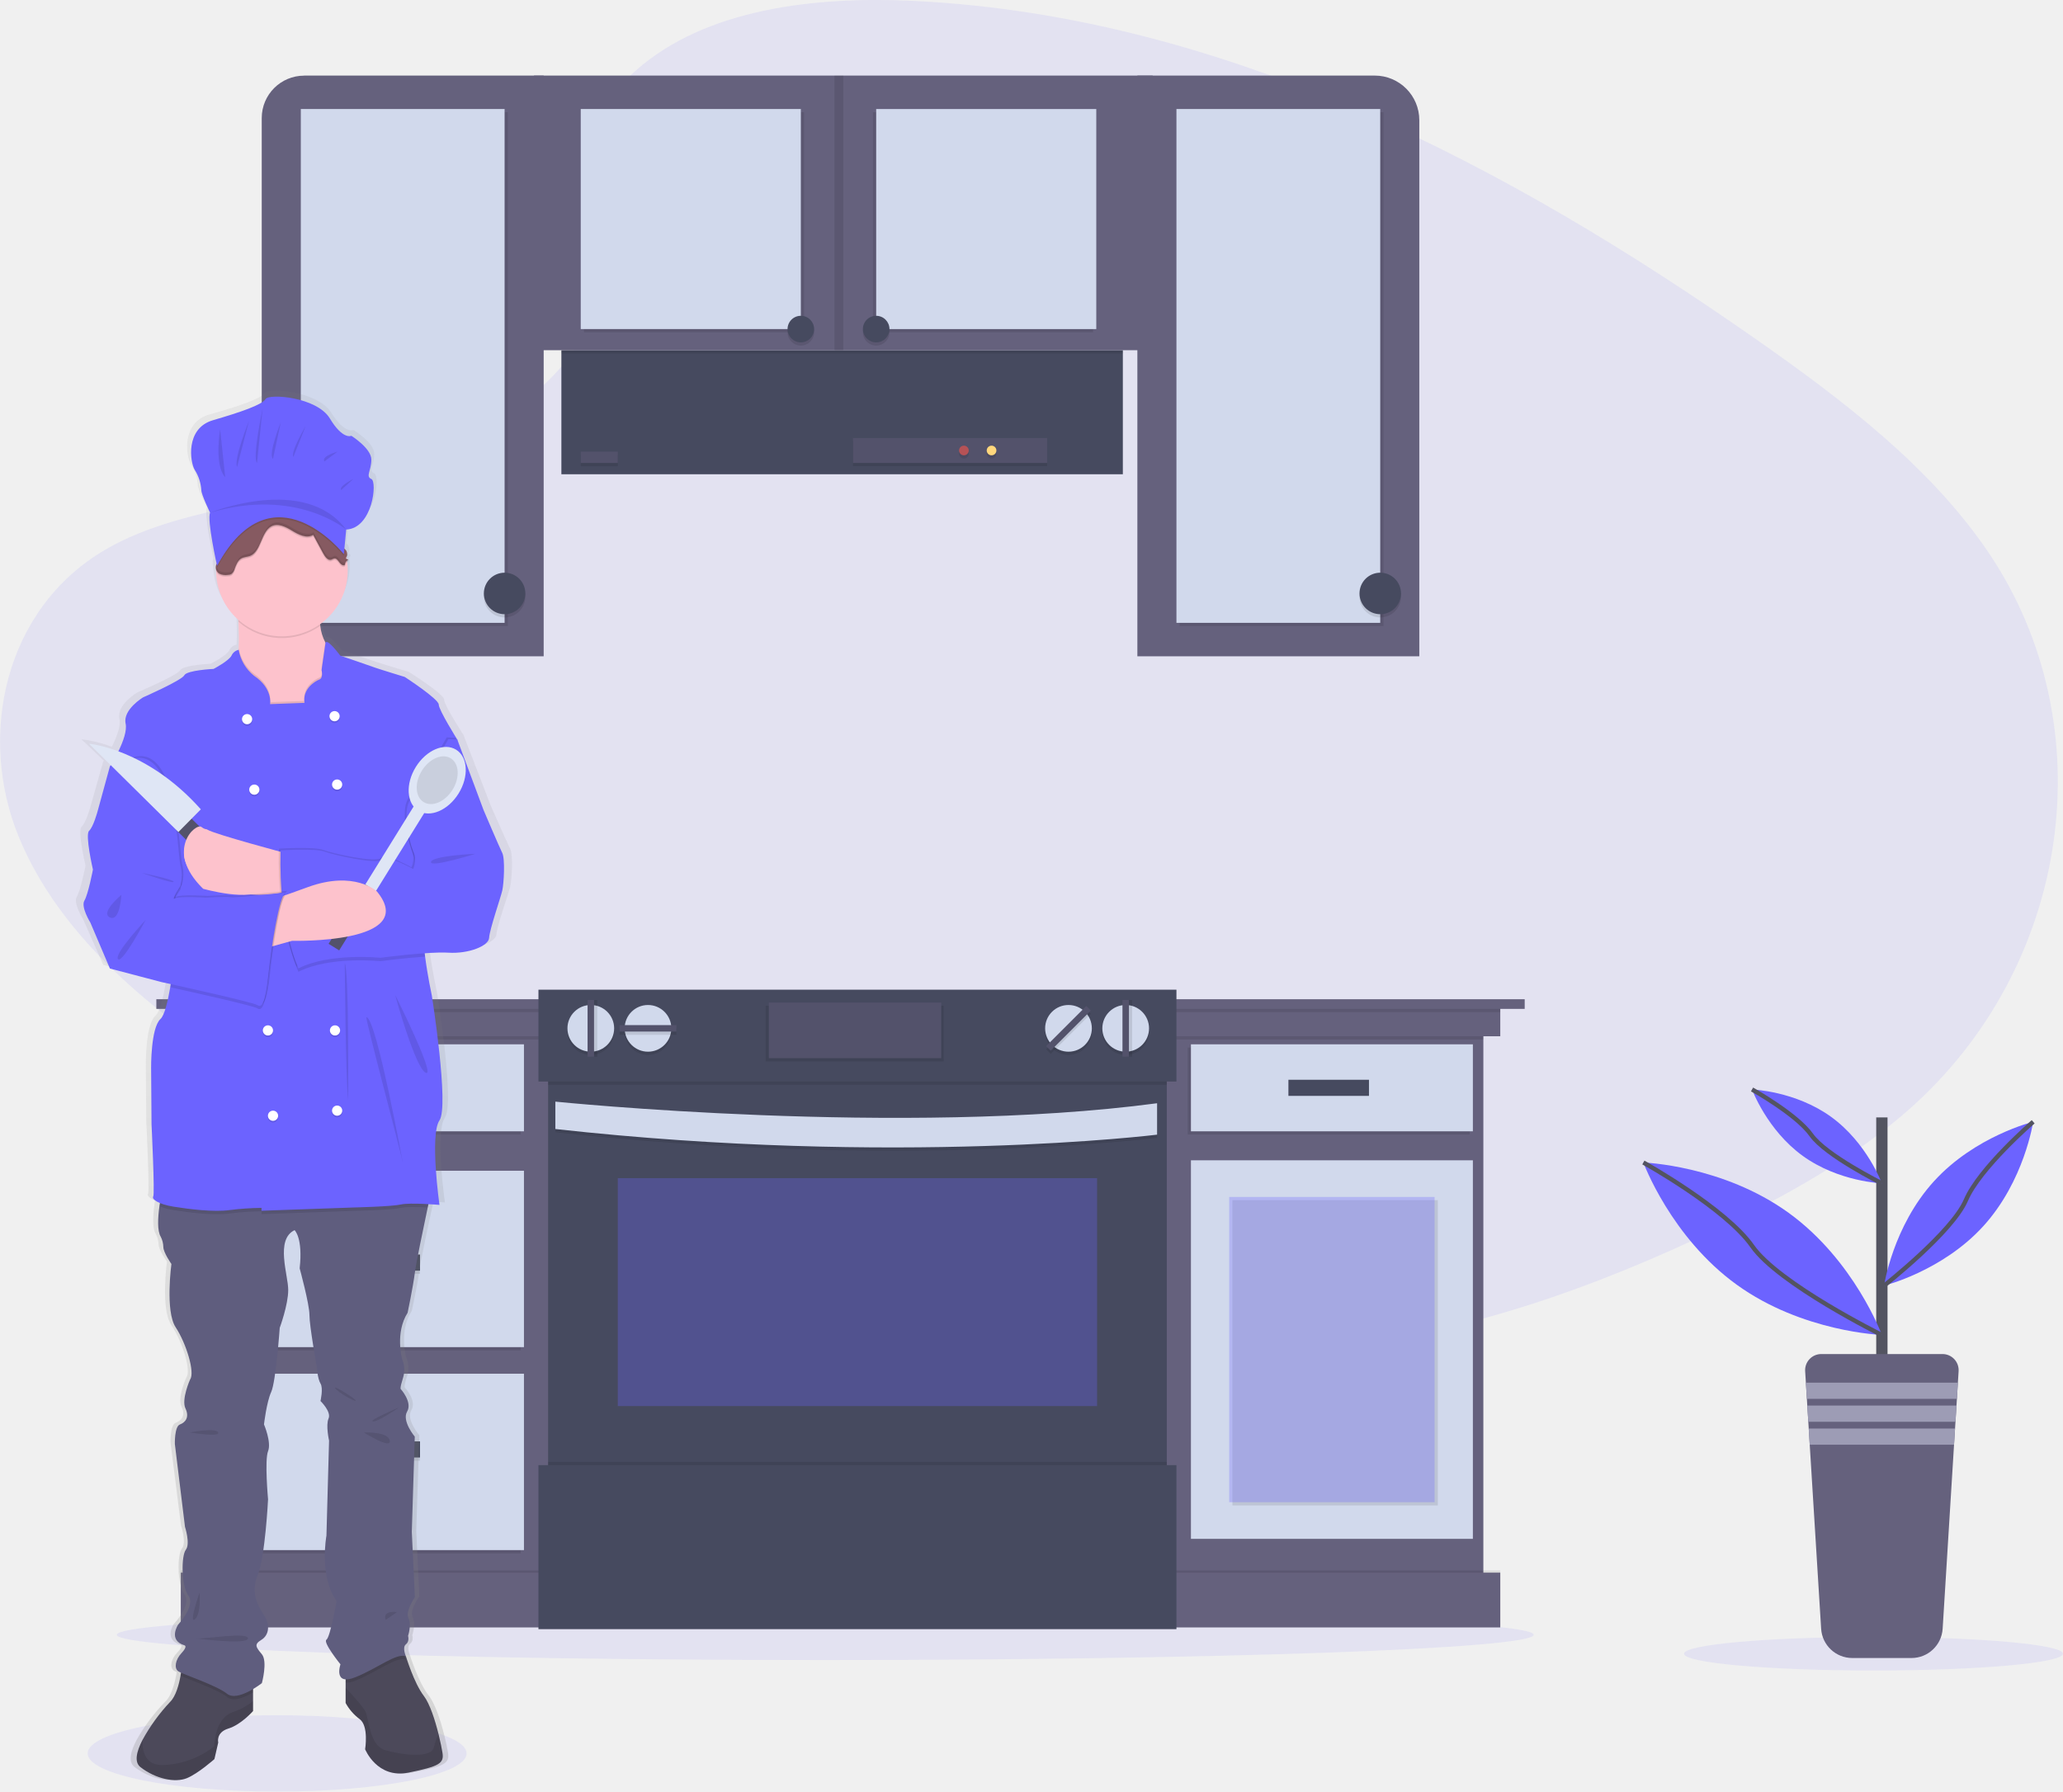
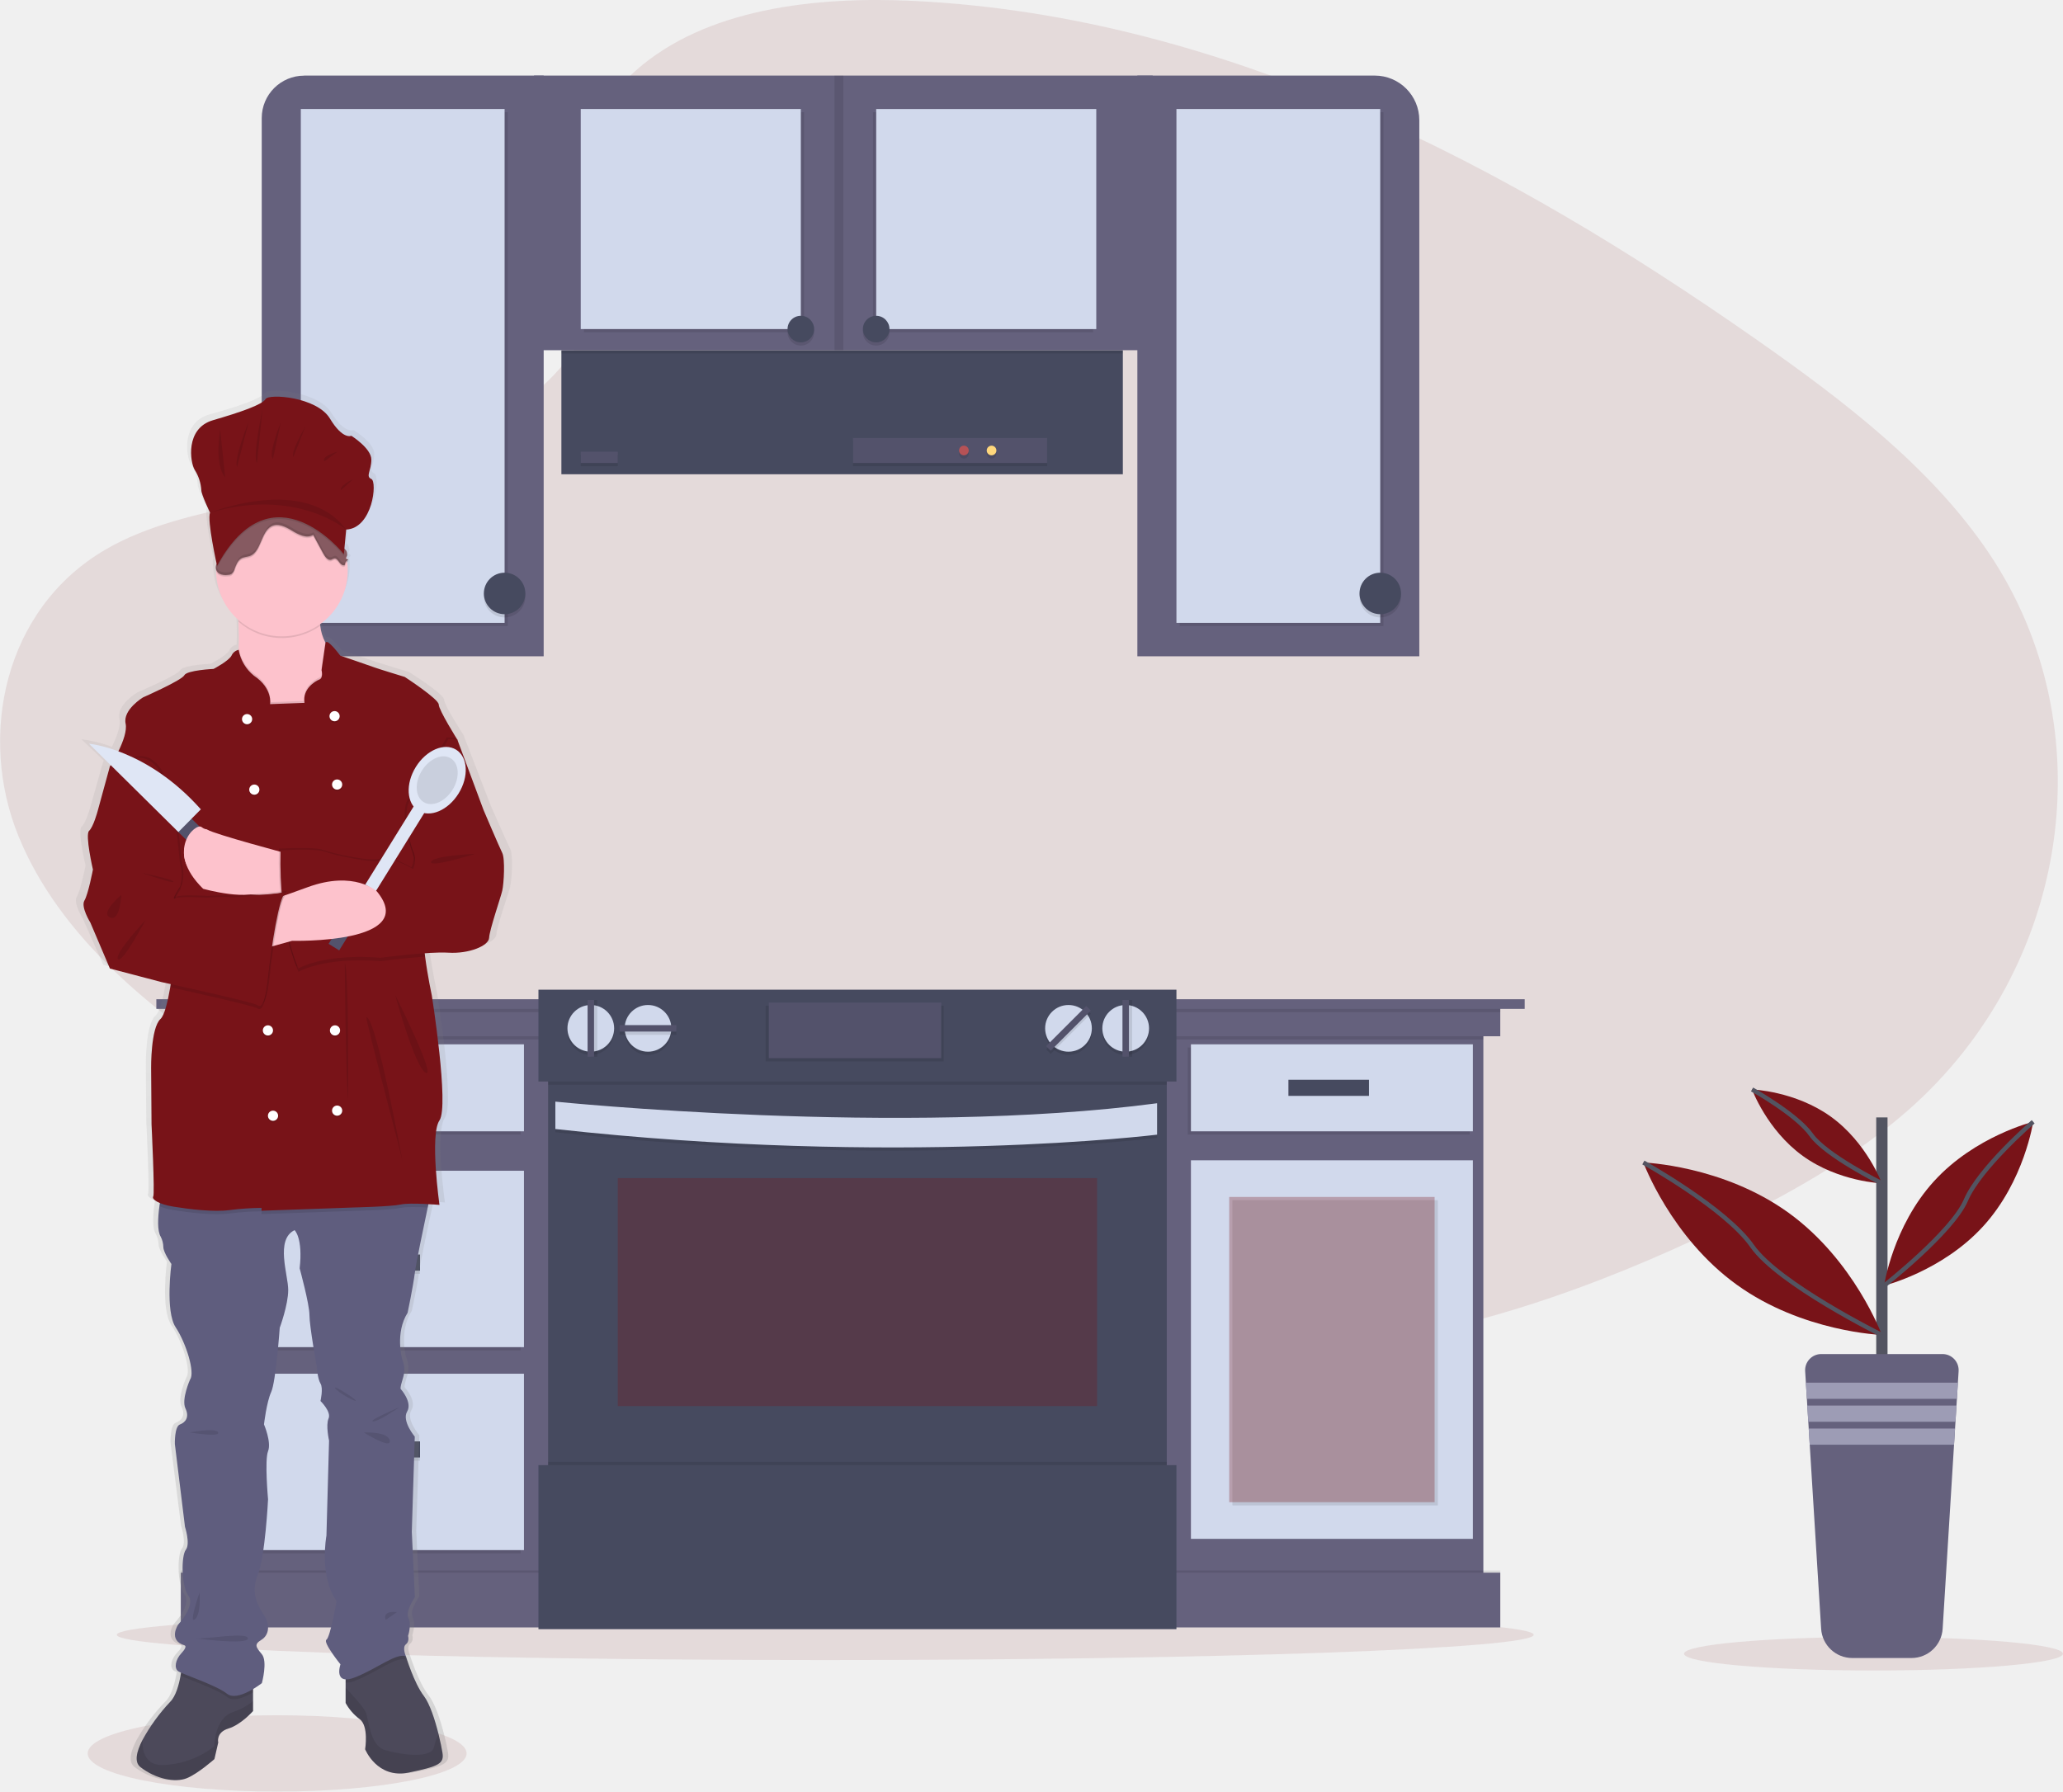
<svg xmlns="http://www.w3.org/2000/svg" id="0cf6a949-7c1c-4833-8260-d1ee44b789da" data-name="Layer 1" width="943.47" height="819.5" viewBox="0 0 943.47 819.5">
  <defs>
    <linearGradient id="87b97b19-da95-49ff-b734-457e8a90150d" x1="262.65" y1="854.48" x2="262.65" y2="218.92" gradientUnits="userSpaceOnUse">
      <stop offset="0" stop-color="gray" stop-opacity="0.25" />
      <stop offset="0.54" stop-color="gray" stop-opacity="0.12" />
      <stop offset="1" stop-color="gray" stop-opacity="0.1" />
    </linearGradient>
  </defs>
-   <ellipse cx="377.4" cy="747.78" rx="324" ry="11.55" fill="#6c63ff" opacity="0.1" />
-   <path d="M418.86,72.68c31.93-28.45,82.05-34.25,127.67-32,143.3,7.12,272.66,76.3,384.55,154.56,40.5,28.33,80.38,58.86,106.68,97.87C1091.28,372.53,1075.4,482.54,1001,548c-25.32,22.25-56,39.32-87.54,54.44-56,26.9-116.49,48.49-180.08,54.64-45.36,4.38-91.26.81-136.35-5.3C471,634.67,347.4,596.89,243.76,532.26c-45.45-28.35-88.29-63.59-107-109.45S130,318.84,176.4,291.7c19.2-11.23,42.15-16.3,64.62-21.06,33.07-7,66.68-13.91,96.52-28.16,30.83-14.71,67.33-43.17,61.23-75.74C392.22,131.79,387,101.1,418.86,72.68Z" transform="translate(-128.27 -40.25)" fill="#6c63ff" opacity="0.1" />
-   <ellipse cx="126.74" cy="802.04" rx="86.65" ry="17.46" fill="#6c63ff" opacity="0.1" />
-   <ellipse cx="856.81" cy="756.44" rx="86.65" ry="7.67" fill="#6c63ff" opacity="0.1" />
+   <ellipse cx="377.4" cy="747.78" rx="324" ry="11.55" fill="#781318" opacity="0.1" />
+   <path d="M418.86,72.68c31.93-28.45,82.05-34.25,127.67-32,143.3,7.12,272.66,76.3,384.55,154.56,40.5,28.33,80.38,58.86,106.68,97.87C1091.28,372.53,1075.4,482.54,1001,548c-25.32,22.25-56,39.32-87.54,54.44-56,26.9-116.49,48.49-180.08,54.64-45.36,4.38-91.26.81-136.35-5.3C471,634.67,347.4,596.89,243.76,532.26c-45.45-28.35-88.29-63.59-107-109.45S130,318.84,176.4,291.7c19.2-11.23,42.15-16.3,64.62-21.06,33.07-7,66.68-13.91,96.52-28.16,30.83-14.71,67.33-43.17,61.23-75.74C392.22,131.79,387,101.1,418.86,72.68Z" transform="translate(-128.27 -40.25)" fill="#781318" opacity="0.1" />
+   <ellipse cx="126.74" cy="802.04" rx="86.65" ry="17.46" fill="#781318" opacity="0.1" />
+   <ellipse cx="856.81" cy="756.44" rx="86.65" ry="7.67" fill="#781318" opacity="0.1" />
  <rect x="256.74" y="160.2" width="256.77" height="56.73" fill="#464a5f" />
  <rect x="256.74" y="160.2" width="256.77" height="1.47" opacity="0.1" />
  <rect x="244.22" y="34.57" width="282.93" height="125.62" fill="#65617d" />
  <path d="M139.1,34.57H248.64a0,0,0,0,1,0,0V300.19a0,0,0,0,1,0,0H119.7a0,0,0,0,1,0,0V54a19.4,19.4,0,0,1,19.4-19.4Z" fill="#65617d" />
  <rect x="139.04" y="51.33" width="93.2" height="235.04" opacity="0.1" />
  <rect x="137.57" y="49.86" width="93.2" height="235.04" fill="#d1d9ec" />
  <circle cx="230.77" cy="272.93" r="9.49" opacity="0.1" />
  <circle cx="230.77" cy="271.45" r="9.49" fill="#464a5f" />
  <path d="M520.15,34.57H628.7A20.4,20.4,0,0,1,649.09,55V300.19a0,0,0,0,1,0,0H520.15a0,0,0,0,1,0,0V34.57A0,0,0,0,1,520.15,34.57Z" fill="#65617d" />
  <rect x="539.49" y="51.33" width="93.2" height="235.04" opacity="0.1" />
  <rect x="538.02" y="49.86" width="93.2" height="235.04" fill="#d1d9ec" />
  <circle cx="631.23" cy="272.93" r="9.49" opacity="0.1" />
  <circle cx="631.23" cy="271.45" r="9.49" fill="#464a5f" />
  <rect x="267.06" y="51.33" width="100.66" height="100.66" opacity="0.1" />
  <rect x="265.59" y="49.86" width="100.66" height="100.66" fill="#d1d9ec" />
  <circle cx="366.25" cy="152" r="6.08" opacity="0.1" />
  <circle cx="366.25" cy="150.53" r="6.08" fill="#464a5f" />
  <rect x="527.49" y="91.58" width="100.66" height="100.66" transform="translate(1027.38 243.58) rotate(-180)" opacity="0.1" />
  <rect x="528.96" y="90.11" width="100.66" height="100.66" transform="translate(1030.32 240.64) rotate(-180)" fill="#d1d9ec" />
  <circle cx="400.7" cy="152" r="6.08" opacity="0.1" />
  <circle cx="400.7" cy="150.53" r="6.08" fill="#464a5f" />
  <rect x="381.63" y="34.57" width="4.05" height="125.62" opacity="0.1" />
  <rect x="265.59" y="208.09" width="16.95" height="5.16" opacity="0.1" />
  <rect x="265.59" y="206.61" width="16.95" height="5.16" fill="#53526b" />
  <rect x="390.11" y="201.82" width="88.78" height="11.42" opacity="0.1" />
  <rect x="390.11" y="200.35" width="88.78" height="11.42" fill="#53526b" />
  <circle cx="440.82" cy="207.53" r="2.21" opacity="0.1" />
  <circle cx="440.82" cy="206.06" r="2.21" fill="#b65256" />
  <circle cx="453.47" cy="207.53" r="2.21" opacity="0.1" />
  <circle cx="453.47" cy="206.06" r="2.21" fill="#ffd77c" />
  <rect x="90.42" y="470.32" width="587.96" height="250.51" fill="#65617d" />
  <rect x="90.42" y="470.32" width="587.96" height="5.16" opacity="0.1" />
  <rect x="82.68" y="460.74" width="603.44" height="13.26" fill="#65617d" />
  <rect x="82.68" y="460.74" width="603.44" height="2.21" opacity="0.1" />
  <rect x="71.5" y="457.06" width="625.79" height="4.42" fill="#65617d" />
  <rect x="109.2" y="479.16" width="128.94" height="39.79" opacity="0.1" />
  <rect x="110.68" y="477.69" width="128.94" height="39.79" fill="#d1d9ec" />
  <rect x="109.2" y="537" width="128.94" height="80.68" opacity="0.1" />
  <rect x="110.68" y="535.52" width="128.94" height="80.68" fill="#d1d9ec" />
  <rect x="109.2" y="629.83" width="128.94" height="80.68" opacity="0.1" />
  <rect x="110.68" y="628.36" width="128.94" height="80.68" fill="#d1d9ec" />
  <rect x="155.25" y="495.37" width="36.84" height="7.37" opacity="0.1" />
  <rect x="155.25" y="493.9" width="36.84" height="7.37" fill="#464a5f" />
  <rect x="543.18" y="479.16" width="128.94" height="39.79" opacity="0.1" />
  <rect x="544.65" y="477.69" width="128.94" height="39.79" fill="#d1d9ec" />
  <rect x="544.65" y="530.74" width="128.94" height="173.15" fill="#d1d9ec" />
  <rect x="589.23" y="493.9" width="36.84" height="7.37" fill="#464a5f" />
  <rect x="155.25" y="575.31" width="36.84" height="7.37" opacity="0.1" />
  <rect x="155.25" y="573.84" width="36.84" height="7.37" fill="#464a5f" />
  <rect x="155.25" y="660.78" width="36.84" height="7.37" opacity="0.1" />
  <rect x="155.25" y="659.31" width="36.84" height="7.37" fill="#464a5f" />
  <rect x="563.62" y="548.97" width="93.94" height="139.62" opacity="0.1" />
-   <rect x="562.15" y="547.5" width="93.94" height="139.62" fill="#6c63ff" opacity="0.3" />
+   <rect x="562.15" y="547.5" width="93.94" height="139.62" fill="#781318" opacity="0.3" />
  <rect x="82.68" y="718.36" width="603.44" height="25.05" opacity="0.1" />
  <rect x="82.68" y="719.36" width="603.44" height="25.05" fill="#65617d" />
  <rect x="250.67" y="490.64" width="282.93" height="182.36" fill="#464a5f" />
  <path d="M382.25,545.63s158.78,16.21,275.19.73v14.37s-119,14.74-275.19-2.58Z" transform="translate(-128.27 -40.25)" opacity="0.1" />
  <path d="M382.25,544.15s158.78,16.21,275.19.74v14.37s-119,14.73-275.19-2.58Z" transform="translate(-128.27 -40.25)" fill="#d1d9ec" />
-   <rect x="282.53" y="538.9" width="219.2" height="104.26" fill="#6c63ff" opacity="0.3" />
+   <rect x="282.53" y="538.9" width="219.2" height="104.26" fill="#781318" opacity="0.3" />
  <rect x="250.67" y="490.64" width="282.93" height="5.53" opacity="0.1" />
  <rect x="246.25" y="452.7" width="291.77" height="42" fill="#464a5f" />
  <circle cx="270.19" cy="471.85" r="10.68" opacity="0.1" />
  <circle cx="270.19" cy="470.38" r="10.68" fill="#d1d9ec" />
  <circle cx="296.35" cy="471.85" r="10.68" opacity="0.1" />
  <circle cx="296.35" cy="470.38" r="10.68" fill="#d1d9ec" />
  <circle cx="488.65" cy="471.85" r="10.68" opacity="0.1" />
  <circle cx="488.65" cy="470.38" r="10.68" fill="#d1d9ec" />
  <circle cx="514.81" cy="471.85" r="10.68" opacity="0.1" />
  <circle cx="514.81" cy="470.38" r="10.68" fill="#d1d9ec" />
  <rect x="350.14" y="460.06" width="81.42" height="25.42" opacity="0.1" />
  <rect x="351.61" y="458.59" width="78.84" height="25.42" fill="#53526b" />
  <rect x="270.19" y="457.39" width="2.95" height="25.97" opacity="0.1" />
  <rect x="268.72" y="457.39" width="2.95" height="25.97" fill="#53526b" />
  <rect x="514.81" y="457.39" width="2.95" height="25.97" opacity="0.1" />
  <rect x="513.34" y="457.39" width="2.95" height="25.97" fill="#53526b" />
  <rect x="615.45" y="499.12" width="2.95" height="25.97" transform="translate(414.54 -326.49) rotate(45)" opacity="0.1" />
  <rect x="615.45" y="497.64" width="2.95" height="25.97" transform="translate(413.49 -326.92) rotate(45)" fill="#53526b" />
  <rect x="423.14" y="499.12" width="2.95" height="25.97" transform="translate(808.45 47.24) rotate(90)" opacity="0.1" />
  <rect x="423.14" y="497.64" width="2.95" height="25.97" transform="translate(806.98 45.76) rotate(90)" fill="#53526b" />
  <rect x="250.67" y="668.69" width="282.93" height="4.3" opacity="0.1" />
  <rect x="246.25" y="670.17" width="291.77" height="75.03" fill="#464a5f" />
  <path d="M361.6,428.53c-1.41-2.74-8.87-19.71-8.87-19.71l-12.49-32.38s-8.87-13.65-8.87-16.19-16.13-12.68-16.13-12.68-13.1-3.9-14.11-4.29-16.53-5.53-16.53-5.53-6.11-8-7-5.93h0l-.09-.15a20.7,20.7,0,0,1-2.33-7.52c0-.23-.07-.48-.1-.72a29.9,29.9,0,0,0,13.13-24.63A30.29,30.29,0,0,0,288,295a2.21,2.21,0,0,1,.34-.18c.25-.11.19-.2,0-.29l.19-.09c.34-.15.12-.26-.21-.39h0c.46-.2-.12-.33-.58-.54,0-.13-.05-.27-.08-.4a2.4,2.4,0,0,0,.19-.8l.12.06a3.3,3.3,0,0,0,0-1.53,1.76,1.76,0,0,1-.1.3,3.92,3.92,0,0,0-.32-1.4,4,4,0,0,0-.85-.91l-.08-.06.86-8.75c12.6-.6,14.81-22,11.94-23.23s0-3.78,0-8.94-9.51-10.92-9.51-10.92-4,2-10.17-7.94-29-11.52-30.52-8.94-11.72,6-25,9.73-10.83,19.46-8.62,22.84a19.26,19.26,0,0,1,3.1,9.33c0,2,4.2,10.32,4.2,10.32-1.33,2.89,2,18.72,3,23.22,0,.14,0,.28,0,.42l0,0a2.53,2.53,0,0,0-.13.22,2.58,2.58,0,0,0-.2,1.5,3.08,3.08,0,0,0,.22,1.63,29.79,29.79,0,0,0,10.55,22.2c0,.27,0,.54.05.82.18,3.68.29,8,.1,12.18,0,.21,0,.42,0,.63a4.81,4.81,0,0,0-3.38,2.66c-1.25,2.41-8.5,6.11-8.5,6.11s-12.7.59-13.91,2.93-19.55,10.14-19.55,10.14-9.68,5.66-8.27,12.1c.74,3.36-1.33,8.59-3.47,12.81a61.35,61.35,0,0,0-13.92-3.47l10.28,9.83-.34.53-5.85,20.68s-2,7.22-4,9,1.81,17.75,1.81,17.75-2.21,11.32-4,14.24,2.82,10.15,2.82,10.15l9.28,21.06L200,487.83l4.28.91c-.08.5-.16,1-.25,1.51-1.19,6.71-2.74,12.88-4.64,14.55-4.63,4.1-4.43,22.43-4.43,22.43l.2,25.95s1.61,32,.81,33.16c-.51.74.51,1.94,3.2,3-.07.49-.15,1-.22,1.47-.76,5.31-1.1,11.36.64,14a10.68,10.68,0,0,1,1.21,4.68c0,2.54,3.83,7.81,3.83,7.81s-3,21.65,2,29.06,9.27,20.87,6.85,24c0,0-4.23,9.17-2.21,13.27s0,6.44-2.63,7.41-2.39,9-2.39,9l4.81,38s2.62,7.81.41,10.54-2.22,16.38,1.21,21.07S207.81,783,207.81,783s-5,7.22,3,9.56c0,0,1.61.39-1.41,3.51s-3.63,7-1.61,8.39a10.42,10.42,0,0,0,1.31.65c-.08.46-.16.94-.26,1.45-.77,4.07-2.23,9.38-4.88,11.94a85.1,85.1,0,0,0-13.2,17.59c-2.77,5.25-4,10.15-.91,12.46,7.26,5.46,16.53,7.21,22,5.07s13.1-8.78,13.1-8.78l1.82-7.61s-1.21-4.68,4.83-6.44,11.69-8,11.69-8V812.65a41.74,41.74,0,0,0,4.24-2.76s2.82-9.95,0-13.26-3.83-4.49-.2-6.64,4.12-6.82,1.45-10.92-6.9-10.14-3.27-18.73,5-34.92,5-34.92-1.69-17.94,0-22-1.94-12.29-1.94-12.29S249.73,681,252,676.27s4-29.46,4-29.46,4-10.53,4-17.36-6.24-23.21,3-27.51c0,0,4,3.52,2.42,17.56,0,0,4.63,16.39,4.63,21.46s3.43,23.41,3.43,23.41.4,5.85,1.81,8,0,8,0,8,5.24,4.88,3.83,8,.24,10.16.24,10.16l-1.25,43.68s-3.62,18.73,4.84,30c0,0-3,16.58-4.84,17.75s6.66,11.32,6.66,11.32-2.35,6.57,2.42,6.89v10.86a23.09,23.09,0,0,0,6.65,7.41c4.43,3.12,2.62,13.85,2.62,13.85s5.64,13.66,20.56,10.73,16.93-4.29,16.12-9.17c-.29-1.78-.93-5-1.86-8.56-1.6-6.26-4.06-13.82-7-17.55-4.63-5.88-8.46-18.17-8.46-18.17s-1.82-4.1,0-5.46,1-3.9,1-3.9,1.76-5.07.17-8.19,3.05-9.56,3.05-9.56l-1.41-30,1.41-43.7s-6.25-7.22-3.63-11.51-3-10.34-3-10.34-.61-.19,1-5.07a12.15,12.15,0,0,0-.41-8.78s-3.42-12.09,2.62-21.26c0,0,2.62-12.1,3.43-18.34.56-4.34,4-20.54,6.11-30l.34-1.54c3,.16,5.24.35,5.24.35s-4.63-32.19,0-38.82-3.63-57.35-3.63-57.35-2-8.86-3.19-17.91c-.07-.51-.13-1-.2-1.54a95.36,95.36,0,0,1,11.25-.25c9.68.58,19.15-3.12,19.35-6.83s5.45-18.34,6.25-21.65S363,431.26,361.6,428.53Z" transform="translate(-128.27 -40.25)" fill="url(#87b97b19-da95-49ff-b734-457e8a90150d)" />
  <path d="M244,804.84V822.9s-5.44,6.22-11.27,8-4.66,6.41-4.66,6.41l-1.74,7.57s-7.39,6.6-12.63,8.74-14.18.39-21.17-5.05c-3-2.29-1.79-7.18.88-12.4a84.48,84.48,0,0,1,12.72-17.51c2.55-2.55,4-7.84,4.7-11.89.56-3,.73-5.39.73-5.39Z" transform="translate(-128.27 -40.25)" fill="#4c495a" />
  <path d="M244,818.32v4.58s-5.44,6.22-11.27,8-4.66,6.41-4.66,6.41l-1.74,7.57s-7.39,6.6-12.63,8.74-14.18.39-21.17-5.05c-3-2.29-1.79-7.18.88-12.4-.13,5.49,1.5,11.65,9.41,11.43A40.14,40.14,0,0,0,226.32,839s-.2-12.81,8.74-15.73A27.08,27.08,0,0,0,244,818.32Z" transform="translate(-128.27 -40.25)" opacity="0.1" />
  <path d="M315.07,851.07c-14.37,2.91-19.81-10.69-19.81-10.69s1.75-10.68-2.52-13.79a22.89,22.89,0,0,1-6.41-7.38V801.35l17.48-12.43,9.46,8.37.64.56s3.69,12.24,8.16,18.09c2.83,3.71,5.2,11.24,6.75,17.48.89,3.58,1.51,6.75,1.79,8.52C331.39,846.79,329.45,848.15,315.07,851.07Z" transform="translate(-128.27 -40.25)" fill="#4c495a" />
  <path d="M315.07,851.07c-14.37,2.91-19.81-10.69-19.81-10.69s1.75-10.68-2.52-13.79a22.89,22.89,0,0,1-6.41-7.38v-6.92c2.77,2.93,8,8.6,9.13,11,1.55,3.3,1.75,15.35,8.93,17.48s21.17,4.08,22.34-1.36a29.73,29.73,0,0,1,2.09-6c.89,3.58,1.51,6.75,1.79,8.52C331.39,846.79,329.45,848.15,315.07,851.07Z" transform="translate(-128.27 -40.25)" opacity="0.1" />
  <path d="M211.55,801.35,244,804.84v9.55c-3.66,2.17-8.9,4.47-11.85,2.1-4.35-3.48-17.28-7.9-21.32-9.75C211.38,803.7,211.55,801.35,211.55,801.35Z" transform="translate(-128.27 -40.25)" opacity="0.1" />
  <path d="M313.91,799.4c-4.47-1.55-12.43,5.25-22.92,9.52a10.89,10.89,0,0,1-4.66,1v-8.61l17.48-12.43,9.46,8.37A12,12,0,0,0,313.91,799.4Z" transform="translate(-128.27 -40.25)" opacity="0.1" />
  <path d="M325.37,585.57s-.62,2.85-1.49,7c-2,9.44-5.36,25.58-5.89,29.9-.78,6.21-3.3,18.25-3.3,18.25-5.83,9.13-2.53,21.17-2.53,21.17a12.49,12.49,0,0,1,.39,8.74c-1.55,4.86-1,5-1,5s5.44,6,2.91,10.3,3.5,11.46,3.5,11.46l-1.36,43.5L318,770.85s-4.47,6.41-2.94,9.52-.17,8.16-.17,8.16.78,2.52-1,3.88,0,5.44,0,5.44c-4.47-1.55-12.43,5.24-22.92,9.52s-7-5.83-7-5.83-8.16-10.1-6.41-11.27,4.66-17.67,4.66-17.67c-8.16-11.26-4.66-29.91-4.66-29.91l1.2-43.49s-1.59-7-.23-10.11-3.69-8-3.69-8,1.36-5.82,0-8-1.75-8-1.75-8-3.3-18.26-3.3-23.31-4.47-21.36-4.47-21.36c1.56-14-2.33-17.48-2.33-17.48-8.93,4.27-2.91,20.58-2.91,27.38s-3.88,17.29-3.88,17.29-1.75,24.66-3.89,29.32S249,691.8,249,691.8s3.5,8.16,1.86,12.24,0,22,0,22-1.28,26.22-4.77,34.76.58,14.57,3.15,18.65,2.09,8.74-1.41,10.87-2.52,3.31.2,6.61,0,13.21,0,13.21-11.07,8.74-15.93,4.85-20.39-8.93-22.33-10.29-1.36-5.25,1.55-8.35,1.36-3.5,1.36-3.5c-7.77-2.33-2.91-9.52-2.91-9.52s8-8.54,4.66-13.2-3.3-18.26-1.17-21-.39-10.49-.39-10.49l-4.63-37.87s-.22-8,2.3-8.94,4.47-3.3,2.53-7.38,2.13-13.2,2.13-13.2c2.34-3.11-1.74-16.51-6.6-23.89s-1.94-28.94-1.94-28.94-3.69-5.25-3.69-7.77a10.87,10.87,0,0,0-1.17-4.66c-1.67-2.67-1.35-8.69-.62-14,.71-5.11,1.79-9.52,1.79-9.52Z" transform="translate(-128.27 -40.25)" fill="#5f5d7e" />
  <path d="M287.3,365.51,249,374.45S230.2,358.52,234.86,350c1.6-2.93,2.31-7.94,2.55-13.24.19-4.14.08-8.47-.09-12.13-.28-5.29-.71-9.2-.71-9.2s39.23-22.14,37.87,0a56.27,56.27,0,0,0,.26,11.07A21.13,21.13,0,0,0,277,334c2.1,3.73,4.69,3.79,4.69,3.79Z" transform="translate(-128.27 -40.25)" fill="#fdc2cc" />
  <path d="M274.74,326.47a30.08,30.08,0,0,1-37.42-1.87c-.28-5.29-.71-9.2-.71-9.2s39.23-22.14,37.87,0A56.27,56.27,0,0,0,274.74,326.47Z" transform="translate(-128.27 -40.25)" opacity="0.1" />
  <circle cx="128.93" cy="260.98" r="30.1" fill="#fdc2cc" />
  <path d="M287.3,365.51,249,374.45S230.2,358.52,234.86,350c1.6-2.93,2.31-7.94,2.55-13.24a19.5,19.5,0,0,0,7,11.69c8.74,5.83,7.38,13,7.38,13l15.73-.58c-1-6.41,4.86-9.9,6.8-10.68s1-4.27,1-4.27L277,334c2.1,3.73,4.69,3.79,4.69,3.79Z" transform="translate(-128.27 -40.25)" opacity="0.1" />
  <path d="M325.37,585.57s-.62,2.85-1.49,7c-4.23-.22-9.82-.39-12.3.18-4.27,1-21.37,1.36-21.37,1.36l-42.34,1.5v-1.3a124.83,124.83,0,0,0-14.56,1c-7.19,1-18.45-.39-25.64-1.56a27.58,27.58,0,0,1-6.45-1.74c.71-5.11,1.79-9.52,1.79-9.52Z" transform="translate(-128.27 -40.25)" opacity="0.1" />
-   <path d="M322.07,462.23c-.62,3.63-.17,9.65.61,15.58,1.17,9,3.08,17.83,3.08,17.83s8,50.5,3.49,57.1,0,38.65,0,38.65-13.4-1.16-17.67-.19-21.37,1.36-21.37,1.36l-42.34,1.5v-1.31a124.83,124.83,0,0,0-14.56,1c-7.19,1-18.45-.39-25.64-1.55s-10.1-3.5-9.32-4.66-.78-33-.78-33l-.19-25.83s-.2-18.26,4.27-22.34c1.82-1.66,3.32-7.8,4.47-14.49,1.64-9.67,2.52-20.47,2.52-20.47l-29.52-79-.58-1.56s8.54-13.21,7.18-19.62,8-12,8-12,17.67-7.77,18.84-10.1,13.4-2.91,13.4-2.91,7-3.69,8.19-6.08a4.61,4.61,0,0,1,3.26-2.65,19.56,19.56,0,0,0,7,11.84c8.74,5.82,7.38,13,7.38,13l15.73-.58c-1-6.41,4.86-9.91,6.8-10.68s1-4.28,1-4.28l1.82-12.57c.84-2.09,6.72,5.91,6.72,5.91s15,5.11,15.93,5.5,13.6,4.27,13.6,4.27,15.53,10.1,15.53,12.62,8.55,16.13,8.55,16.13-.1.54-.29,1.53C335.15,390.77,323.49,453.88,322.07,462.23Z" transform="translate(-128.27 -40.25)" fill="#6c63ff" />
+   <path d="M322.07,462.23c-.62,3.63-.17,9.65.61,15.58,1.17,9,3.08,17.83,3.08,17.83s8,50.5,3.49,57.1,0,38.65,0,38.65-13.4-1.16-17.67-.19-21.37,1.36-21.37,1.36l-42.34,1.5v-1.31a124.83,124.83,0,0,0-14.56,1c-7.19,1-18.45-.39-25.64-1.55s-10.1-3.5-9.32-4.66-.78-33-.78-33l-.19-25.83s-.2-18.26,4.27-22.34c1.82-1.66,3.32-7.8,4.47-14.49,1.64-9.67,2.52-20.47,2.52-20.47l-29.52-79-.58-1.56s8.54-13.21,7.18-19.62,8-12,8-12,17.67-7.77,18.84-10.1,13.4-2.91,13.4-2.91,7-3.69,8.19-6.08a4.61,4.61,0,0,1,3.26-2.65,19.56,19.56,0,0,0,7,11.84c8.74,5.82,7.38,13,7.38,13l15.73-.58c-1-6.41,4.86-9.91,6.8-10.68s1-4.28,1-4.28l1.82-12.57c.84-2.09,6.72,5.91,6.72,5.91s15,5.11,15.93,5.5,13.6,4.27,13.6,4.27,15.53,10.1,15.53,12.62,8.55,16.13,8.55,16.13-.1.54-.29,1.53C335.15,390.77,323.49,453.88,322.07,462.23Z" transform="translate(-128.27 -40.25)" fill="#781318" />
  <path d="M259.92,430.77s-33.6-8.93-36.91-11.07-22.72,10.29,1,27.19c0,0,29,6,36.73,0S259.92,430.77,259.92,430.77Z" transform="translate(-128.27 -40.25)" fill="#fdc2cc" />
  <path d="M332.55,377.55l4.08.2,12,32.24s7.19,16.9,8.55,19.62.78,14,0,17.28-5.83,17.87-6,21.56-9.32,7.38-18.65,6.8-31.07,2.33-31.07,2.33-23.23-2.43-37.49,4.85c0,0-9.12-18.84-8.15-54,0,0,16.12-1,20.2.58s23.89,6,26.41,3.69,14,4.28,14,4.28a9.82,9.82,0,0,0,0-8.16c-1.94-4.66-5.24-19.23-1-23.89S332.55,377.55,332.55,377.55Z" transform="translate(-128.27 -40.25)" opacity="0.1" />
  <path d="M322.68,477.81c-9.64.65-20.42,2.1-20.42,2.1s-23.23-2.43-37.49,4.85c0,0-9.13-18.84-8.16-54,0,0,16.12-1,20.2.58s23.89,6,26.42,3.69,14,4.28,14,4.28a9.86,9.86,0,0,0,0-8.16c-1.94-4.66-5.24-19.23-1-23.89s17.09-27.39,17.09-27.39l3.79.18c-2,10.71-13.63,73.82-15.05,82.17C321.45,465.86,321.9,471.88,322.68,477.81Z" transform="translate(-128.27 -40.25)" opacity="0.1" />
-   <path d="M333.33,378.33l4.08.2,12,32.24s7.19,16.89,8.55,19.61.77,14,0,17.29-5.83,17.87-6,21.56-9.33,7.38-18.65,6.79-31.07,2.34-31.07,2.34-23.24-2.43-37.49,4.85c0,0-9.13-18.84-8.16-54,0,0,16.12-1,20.2.58s23.89,6,26.42,3.69,14,4.27,14,4.27a9.83,9.83,0,0,0,0-8.15c-1.94-4.67-5.24-19.23-1-23.89S333.33,378.33,333.33,378.33Z" transform="translate(-128.27 -40.25)" fill="#6c63ff" />
+   <path d="M333.33,378.33l4.08.2,12,32.24s7.19,16.89,8.55,19.61.77,14,0,17.29-5.83,17.87-6,21.56-9.33,7.38-18.65,6.79-31.07,2.34-31.07,2.34-23.24-2.43-37.49,4.85c0,0-9.13-18.84-8.16-54,0,0,16.12-1,20.2.58s23.89,6,26.42,3.69,14,4.27,14,4.27a9.83,9.83,0,0,0,0-8.15c-1.94-4.67-5.24-19.23-1-23.89S333.33,378.33,333.33,378.33Z" transform="translate(-128.27 -40.25)" fill="#781318" />
  <rect x="305.37" y="403.71" width="5.7" height="51.3" transform="translate(215.98 916.42) rotate(-148.23)" fill="#dfe6f5" />
  <ellipse cx="328.21" cy="397.09" rx="16.42" ry="11.51" transform="translate(-310.45 426.84) rotate(-58.23)" fill="#dfe6f5" />
  <ellipse cx="328.21" cy="397.09" rx="11.78" ry="8.26" transform="translate(-310.45 426.84) rotate(-58.23)" opacity="0.1" />
  <rect x="286.47" y="443.93" width="5.7" height="31.92" transform="translate(164.93 962.96) rotate(-148.23)" fill="#53526b" />
  <path d="M250,473.89l11.85-3.3s58.46,1.55,38.84-22.53c0,0-10.29-9.91-31.85-1.95s-27.58,8.94-27.58,8.94Z" transform="translate(-128.27 -40.25)" fill="#fdc2cc" />
  <circle cx="113" cy="329.73" r="2.33" opacity="0.1" />
  <circle cx="153.01" cy="328.37" r="2.33" opacity="0.1" />
  <circle cx="113" cy="328.95" r="2.33" fill="#fff" />
  <circle cx="116.31" cy="361.97" r="2.33" opacity="0.1" />
  <circle cx="154.18" cy="359.64" r="2.33" opacity="0.1" />
  <circle cx="116.31" cy="361.19" r="2.33" fill="#fff" />
  <circle cx="153.21" cy="472.11" r="2.33" opacity="0.1" />
  <circle cx="122.53" cy="472.11" r="2.33" opacity="0.1" />
  <circle cx="153.21" cy="471.33" r="2.33" fill="#fff" />
  <circle cx="124.86" cy="511.13" r="2.33" opacity="0.1" />
  <circle cx="154.18" cy="508.8" r="2.33" opacity="0.1" />
  <circle cx="124.86" cy="510.36" r="2.33" fill="#fff" />
  <circle cx="122.53" cy="471.33" r="2.33" fill="#fff" />
  <circle cx="154.18" cy="508.02" r="2.33" fill="#fff" />
  <circle cx="153.01" cy="327.59" r="2.33" fill="#fff" />
  <circle cx="154.18" cy="358.86" r="2.33" fill="#fff" />
  <path d="M285.94,480.88s.39,53.22,1.56,62.73C287.5,543.61,287.92,483.39,285.94,480.88Z" transform="translate(-128.27 -40.25)" opacity="0.1" />
  <path d="M295.85,505.55c-.8,0,15.92,62.34,16.7,66.81S300.51,505.55,295.85,505.55Z" transform="translate(-128.27 -40.25)" opacity="0.1" />
  <path d="M309.05,495.45c0,.58,9.33,33.79,14,35.54S309.05,495.45,309.05,495.45Z" transform="translate(-128.27 -40.25)" opacity="0.1" />
  <path d="M345.76,430.77s-19.81.88-20.39,3.74S345.76,430.77,345.76,430.77Z" transform="translate(-128.27 -40.25)" opacity="0.1" />
  <path d="M310.8,684s-14.18,6-12,6.4S310.8,684,310.8,684Z" transform="translate(-128.27 -40.25)" opacity="0.1" />
  <path d="M281.47,675.1c-.55-1.24,9.52,5,9.52,5.83S282.25,676.85,281.47,675.1Z" transform="translate(-128.27 -40.25)" opacity="0.1" />
  <path d="M294.68,695.49s11.07-.55,11.85,3.71S294.68,695.49,294.68,695.49Z" transform="translate(-128.27 -40.25)" opacity="0.1" />
  <path d="M215.05,695.47s12-2.35,13,0S215.05,695.47,215.05,695.47Z" transform="translate(-128.27 -40.25)" opacity="0.1" />
  <path d="M219.52,768.72s.79,9.9-2.13,12.23S219.52,768.72,219.52,768.72Z" transform="translate(-128.27 -40.25)" opacity="0.1" />
  <path d="M218.05,789.69c3.8.39,23.8-3.11,23.61,0S218.05,789.69,218.05,789.69Z" transform="translate(-128.27 -40.25)" opacity="0.1" />
  <path d="M309.83,777.65s-6.82-1-5.16,3.55Z" transform="translate(-128.27 -40.25)" opacity="0.1" />
  <path d="M183,390h-3.69l-5.63,20.59s-1.94,7.19-3.88,8.94,1.74,17.67,1.74,17.67-2.13,11.27-3.88,14.18,2.72,10.1,2.72,10.1l8.93,21,23.7,6.22s41.76,9.13,43.7,10.49,3.69-.59,5-13.21,5.05-37.1,8-38.26c0,0-23.31,2.52-25.25,2.13s-11.26.2-11.26.2-12.24-.78-14.18.39,2.52-5.64,2.52-5.64a18.74,18.74,0,0,0,0-9.51C210.19,430,209.42,370.56,183,390Z" transform="translate(-128.27 -40.25)" opacity="0.1" />
  <path d="M258.94,450c-2.91,1.16-6.6,25.64-8,38.26s-3.11,14.57-5,13.21c-1.58-1.11-29.41-7.34-39.81-9.64,1.64-9.67,2.52-20.47,2.52-20.47l-29.52-79h3.11c26.41-19.43,27.19,40,28.55,45.25a18.74,18.74,0,0,1,0,9.51s-4.47,6.8-2.53,5.64,14.18-.39,14.18-.39,9.32-.58,11.27-.19S258.94,450,258.94,450Z" transform="translate(-128.27 -40.25)" opacity="0.1" />
-   <path d="M182.23,390.76h-3.69l-5.64,20.59s-1.94,7.18-3.88,8.93S170.77,438,170.77,438s-2.14,11.26-3.89,14.18,2.72,10.09,2.72,10.09l8.94,21,23.69,6.22s41.76,9.12,43.7,10.48,3.69-.58,5-13.2,5-37.1,8-38.26c0,0-23.3,2.52-25.24,2.13s-11.27.2-11.27.2-12.24-.78-14.18.38,2.53-5.64,2.53-5.64a18.73,18.73,0,0,0,0-9.51C209.42,430.77,208.64,371.34,182.23,390.76Z" transform="translate(-128.27 -40.25)" fill="#6c63ff" />
+   <path d="M182.23,390.76h-3.69l-5.64,20.59s-1.94,7.18-3.88,8.93S170.77,438,170.77,438s-2.14,11.26-3.89,14.18,2.72,10.09,2.72,10.09l8.94,21,23.69,6.22s41.76,9.12,43.7,10.48,3.69-.58,5-13.2,5-37.1,8-38.26c0,0-23.3,2.52-25.24,2.13s-11.27.2-11.27.2-12.24-.78-14.18.38,2.53-5.64,2.53-5.64a18.73,18.73,0,0,0,0-9.51C209.42,430.77,208.64,371.34,182.23,390.76Z" transform="translate(-128.27 -40.25)" fill="#781318" />
  <path d="M194.85,461.07s-10.68,20.2-12.62,17.87S194.85,461.07,194.85,461.07Z" transform="translate(-128.27 -40.25)" opacity="0.1" />
  <path d="M183.78,449.57s-9.9,8.2-5.24,10.33S183.78,449.57,183.78,449.57Z" transform="translate(-128.27 -40.25)" opacity="0.1" />
  <path d="M193.1,439.51c.78.2,14.38,2.9,14.57,4.07S193.1,439.51,193.1,439.51Z" transform="translate(-128.27 -40.25)" opacity="0.1" />
  <path d="M287.39,297.23a2,2,0,0,0-1.33,2.08c-.79.7-1.91-.12-2.55-1s-1.39-2-2.38-1.86a8.36,8.36,0,0,0-1.36.57c-1.55.49-2.86-1.33-3.73-2.93l-4.55-8.41c-3,1.77-6.63-.08-9.64-1.91s-6.6-3.68-9.65-1.92c-4.47,2.58-4.63,11.18-9.26,13.3-1.49.69-3.22.54-4.61,1.48s-2.1,2.73-2.72,4.44a4.64,4.64,0,0,1-1.52,2.51,3.28,3.28,0,0,1-1.57.38,6.68,6.68,0,0,1-4-.57,3.41,3.41,0,0,1-1.4-4,1.71,1.71,0,0,1,.13-.23,14,14,0,0,0,1.33-1.92c.47-1.23-.2-2.67,0-4,.24-2.28,2.66-3.49,3.07-5.73.17-.88,0-1.82.15-2.7a3.57,3.57,0,0,1,.1-.35l-1.42,1c1.59-1.85,2.39-4.43,3.55-6.69a20.61,20.61,0,0,1,12.57-10.23c5.07-1.47,10.42-1.07,15.53.18a51.33,51.33,0,0,1,13.83,5.69,13.85,13.85,0,0,1,4,3.28,25.08,25.08,0,0,1,2.38,4.4c1.51,3.12,5.63,6,2.35,6.45-2.73.36-.24,2.27,1.19,3.56a3.73,3.73,0,0,1,.82.91,3.2,3.2,0,0,1-.17,3.11C285.91,296.75,288.15,296.89,287.39,297.23Z" transform="translate(-128.27 -40.25)" opacity="0.1" />
  <path d="M287.39,296.46a2,2,0,0,0-1.33,2.08c-.79.7-1.91-.13-2.55-1s-1.39-2-2.38-1.86a8.36,8.36,0,0,0-1.36.57c-1.55.5-2.86-1.33-3.73-2.93-1.52-2.8-3-5.61-4.55-8.4-3,1.76-6.63-.09-9.64-1.92s-6.6-3.68-9.65-1.92c-4.47,2.58-4.63,11.18-9.26,13.31-1.49.68-3.22.53-4.61,1.47s-2.1,2.73-2.72,4.45a4.61,4.61,0,0,1-1.52,2.5,3.29,3.29,0,0,1-1.57.39,6.75,6.75,0,0,1-4-.57,3.43,3.43,0,0,1-1.4-4,1.71,1.71,0,0,1,.13-.23c.39-.68,1-1.16,1.33-1.92.47-1.23-.2-2.67,0-4,.24-2.29,2.66-3.49,3.07-5.74.17-.88,0-1.82.15-2.7a3.37,3.37,0,0,1,.1-.34l-1.42,1c1.59-1.86,2.39-4.44,3.55-6.69a20.63,20.63,0,0,1,12.57-10.24c5.07-1.47,10.42-1.07,15.53.18a51,51,0,0,1,13.83,5.7,13.65,13.65,0,0,1,4,3.27,25.08,25.08,0,0,1,2.38,4.4c1.51,3.13,5.63,6,2.35,6.45-2.73.37-.24,2.28,1.19,3.57a3.56,3.56,0,0,1,.82.9,3.2,3.2,0,0,1-.17,3.11C285.91,296,288.15,296.11,287.39,296.46Z" transform="translate(-128.27 -40.25)" fill="#865a61" />
  <path d="M285.81,291.26l-.31,3.27s-32.6-41.32-58,5.34c0,0-.12-.57-.33-1.53.39-.68,1-1.16,1.33-1.92.47-1.23-.2-2.67,0-4,.24-2.29,2.66-3.49,3.07-5.74.17-.88,0-1.82.15-2.7a3.37,3.37,0,0,1,.1-.34l-1.42,1c1.59-1.86,2.39-4.44,3.55-6.69a20.63,20.63,0,0,1,12.57-10.24c5.07-1.47,10.42-1.07,15.53.18a51,51,0,0,1,13.83,5.7,13.65,13.65,0,0,1,4,3.27,25.08,25.08,0,0,1,2.38,4.4c1.51,3.13,5.63,6,2.35,6.45C281.89,288.06,284.38,290,285.81,291.26Z" transform="translate(-128.27 -40.25)" opacity="0.1" />
  <g opacity="0.1">
    <path d="M286.61,296a1.61,1.61,0,0,0-.37,1.35c-.79.7-1.9-.13-2.54-1s-1.4-2-2.38-1.86a8,8,0,0,0-1.36.57c-1.56.5-2.87-1.33-3.74-2.93l-4.54-8.41c-3,1.77-6.63-.08-9.64-1.91s-6.61-3.68-9.65-1.92c-4.47,2.58-4.63,11.18-9.26,13.3-1.5.69-3.23.54-4.61,1.48s-2.11,2.73-2.72,4.44a4.7,4.7,0,0,1-1.52,2.51,3.22,3.22,0,0,1-1.57.38,6.66,6.66,0,0,1-4-.56,3.69,3.69,0,0,1-1.52-2.14,3.5,3.5,0,0,0,1.52,3.69,6.74,6.74,0,0,0,4,.57,3.46,3.46,0,0,0,1.57-.38,4.74,4.74,0,0,0,1.52-2.51c.61-1.72,1.35-3.51,2.72-4.45s3.11-.79,4.61-1.47c4.63-2.12,4.79-10.72,9.26-13.3,3-1.77,6.63.09,9.65,1.92s6.6,3.67,9.64,1.91l4.54,8.4c.87,1.6,2.18,3.43,3.74,2.93a8.85,8.85,0,0,1,1.36-.56c1-.13,1.72,1,2.38,1.85s1.75,1.72,2.54,1a2,2,0,0,1,1.33-2.08C288.18,296.58,286.89,296.43,286.61,296Z" transform="translate(-128.27 -40.25)" />
    <path d="M284.07,288.27a2.75,2.75,0,0,1,.74-.18c1.44-.2,1.45-.87.88-1.82a2.3,2.3,0,0,1-.88.26C283.25,286.74,283.39,287.46,284.07,288.27Z" transform="translate(-128.27 -40.25)" />
    <path d="M287.05,294.78a3.54,3.54,0,0,0,0-1.52,2.28,2.28,0,0,1-.39.85C286.4,294.42,286.7,294.62,287.05,294.78Z" transform="translate(-128.27 -40.25)" />
    <path d="M228.72,292.54a2.51,2.51,0,0,0,0,.27,8.74,8.74,0,0,0,.15,2.09A7.56,7.56,0,0,0,228.72,292.54Z" transform="translate(-128.27 -40.25)" />
    <path d="M231.88,283.06a12.08,12.08,0,0,1-1.31,1.95l1.26-.86A6.58,6.58,0,0,1,231.88,283.06Z" transform="translate(-128.27 -40.25)" />
  </g>
-   <path d="M227.54,299.09s-4.69-21-3.2-24.32c0,0-4-8.3-4-10.28a19.68,19.68,0,0,0-3-9.29c-2.13-3.36-4.47-19,8.31-22.73s22.59-7.12,24.08-9.69,23.44-1,29.41,8.9,9.8,7.9,9.8,7.9,9.16,5.74,9.16,10.88-2.77,7.71,0,8.89.64,22.54-11.51,23.13l-1.06,11.27S252.9,252.43,227.54,299.09Z" transform="translate(-128.27 -40.25)" fill="#6c63ff" />
+   <path d="M227.54,299.09s-4.69-21-3.2-24.32c0,0-4-8.3-4-10.28a19.68,19.68,0,0,0-3-9.29c-2.13-3.36-4.47-19,8.31-22.73s22.59-7.12,24.08-9.69,23.44-1,29.41,8.9,9.8,7.9,9.8,7.9,9.16,5.74,9.16,10.88-2.77,7.71,0,8.89.64,22.54-11.51,23.13l-1.06,11.27S252.9,252.43,227.54,299.09Z" transform="translate(-128.27 -40.25)" fill="#781318" />
  <path d="M228.94,236.55s-2.82,16.51,2.33,22Z" transform="translate(-128.27 -40.25)" opacity="0.1" />
  <path d="M242.14,232.76s-7.18,17.68-5.43,21.08Z" transform="translate(-128.27 -40.25)" opacity="0.1" />
  <path d="M248.36,227.13s-4.86,23-2.53,24.86Z" transform="translate(-128.27 -40.25)" opacity="0.1" />
  <path d="M256.71,233.34s-6,14.77-3.59,16.8Z" transform="translate(-128.27 -40.25)" opacity="0.1" />
  <path d="M268.07,235.09s-7.09,12-5.63,14.18Z" transform="translate(-128.27 -40.25)" opacity="0.1" />
  <path d="M282.64,246.84s-7.58,2-6,4.47Z" transform="translate(-128.27 -40.25)" opacity="0.1" />
  <path d="M289.83,259.37s-6.8,3.3-5.54,5.05Z" transform="translate(-128.27 -40.25)" opacity="0.1" />
  <path d="M224.34,274.77s43.42-17.63,62.22,7.71C286.56,282.48,263.74,263.08,224.34,274.77Z" transform="translate(-128.27 -40.25)" opacity="0.1" />
  <polygon points="80.39 379.43 86.44 373.31 103.54 390.22 97.49 396.34 81.76 380.79 80.39 379.43" fill="#53526b" />
  <path d="M169,380.45s26.47,2.25,51.12,30l-10.27,10.39Z" transform="translate(-128.27 -40.25)" fill="#dfe6f5" />
  <path d="M248.39,430.05s-25.45-9.28-27.95-11.5-17.22,10.69.73,28.24c0,0,22,6.25,27.82,0S248.39,430.05,248.39,430.05Z" transform="translate(-128.27 -40.25)" fill="#fdc2cc" />
  <rect x="858.05" y="511.12" width="5.17" height="116.44" fill="#535461" />
  <path d="M1024,667.45l-.33,5.25-.45,7.4-.19,3.08-.46,7.41-.2,3.09-.46,7.4-5.21,84.19a14.27,14.27,0,0,1-14.24,13.38h-27.1a14.26,14.26,0,0,1-14.23-13.38l-5.22-84.19-.46-7.4-.19-3.09-.47-7.41-.18-3.08-.46-7.4-.33-5.25a7.38,7.38,0,0,1,7.37-7.84h55.45A7.38,7.38,0,0,1,1024,667.45Z" transform="translate(-128.27 -40.25)" fill="#65617d" />
  <polygon points="895.4 632.45 894.94 639.85 826.33 639.85 825.87 632.45 895.4 632.45" fill="#9d9cb5" />
  <polygon points="894.75 642.93 894.29 650.34 826.98 650.34 826.52 642.93 894.75 642.93" fill="#9d9cb5" />
  <polygon points="894.09 653.43 893.64 660.83 827.63 660.83 827.17 653.43 894.09 653.43" fill="#9d9cb5" />
-   <path d="M946.24,595c30.12,21.79,42.66,55.87,42.66,55.87s-36.29-1.24-66.41-23S879.83,572,879.83,572,916.12,573.22,946.24,595Z" transform="translate(-128.27 -40.25)" fill="#6c63ff" />
+   <path d="M946.24,595c30.12,21.79,42.66,55.87,42.66,55.87s-36.29-1.24-66.41-23S879.83,572,879.83,572,916.12,573.22,946.24,595Z" transform="translate(-128.27 -40.25)" fill="#781318" />
  <path d="M879.83,572s37.67,20.91,49.75,38.22,59.32,40.68,59.32,40.68" transform="translate(-128.27 -40.25)" fill="none" stroke="#535461" stroke-miterlimit="10" stroke-width="2" />
-   <path d="M965.68,551.11c16.39,11.86,23.22,30.41,23.22,30.41s-19.75-.68-36.15-12.53-23.22-30.41-23.22-30.41S949.29,539.25,965.68,551.11Z" transform="translate(-128.27 -40.25)" fill="#6c63ff" />
+   <path d="M965.68,551.11c16.39,11.86,23.22,30.41,23.22,30.41s-19.75-.68-36.15-12.53-23.22-30.41-23.22-30.41S949.29,539.25,965.68,551.11Z" transform="translate(-128.27 -40.25)" fill="#781318" />
  <path d="M929.53,538.58S950,550,956.61,559.38s32.29,22.14,32.29,22.14" transform="translate(-128.27 -40.25)" fill="none" stroke="#535461" stroke-miterlimit="10" stroke-width="2" />
-   <path d="M1012.72,580.58c-18.83,20.69-22.81,47.74-22.81,47.74s26.55-6.52,45.38-27.21,22.81-47.74,22.81-47.74S1031.55,559.88,1012.72,580.58Z" transform="translate(-128.27 -40.25)" fill="#6c63ff" />
+   <path d="M1012.72,580.58c-18.83,20.69-22.81,47.74-22.81,47.74s26.55-6.52,45.38-27.21,22.81-47.74,22.81-47.74S1031.55,559.88,1012.72,580.58Z" transform="translate(-128.27 -40.25)" fill="#781318" />
  <path d="M1058.1,553.37s-24.53,21.21-30.76,35.83-37.43,39.12-37.43,39.12" transform="translate(-128.27 -40.25)" fill="none" stroke="#535461" stroke-miterlimit="10" stroke-width="2" />
</svg>
